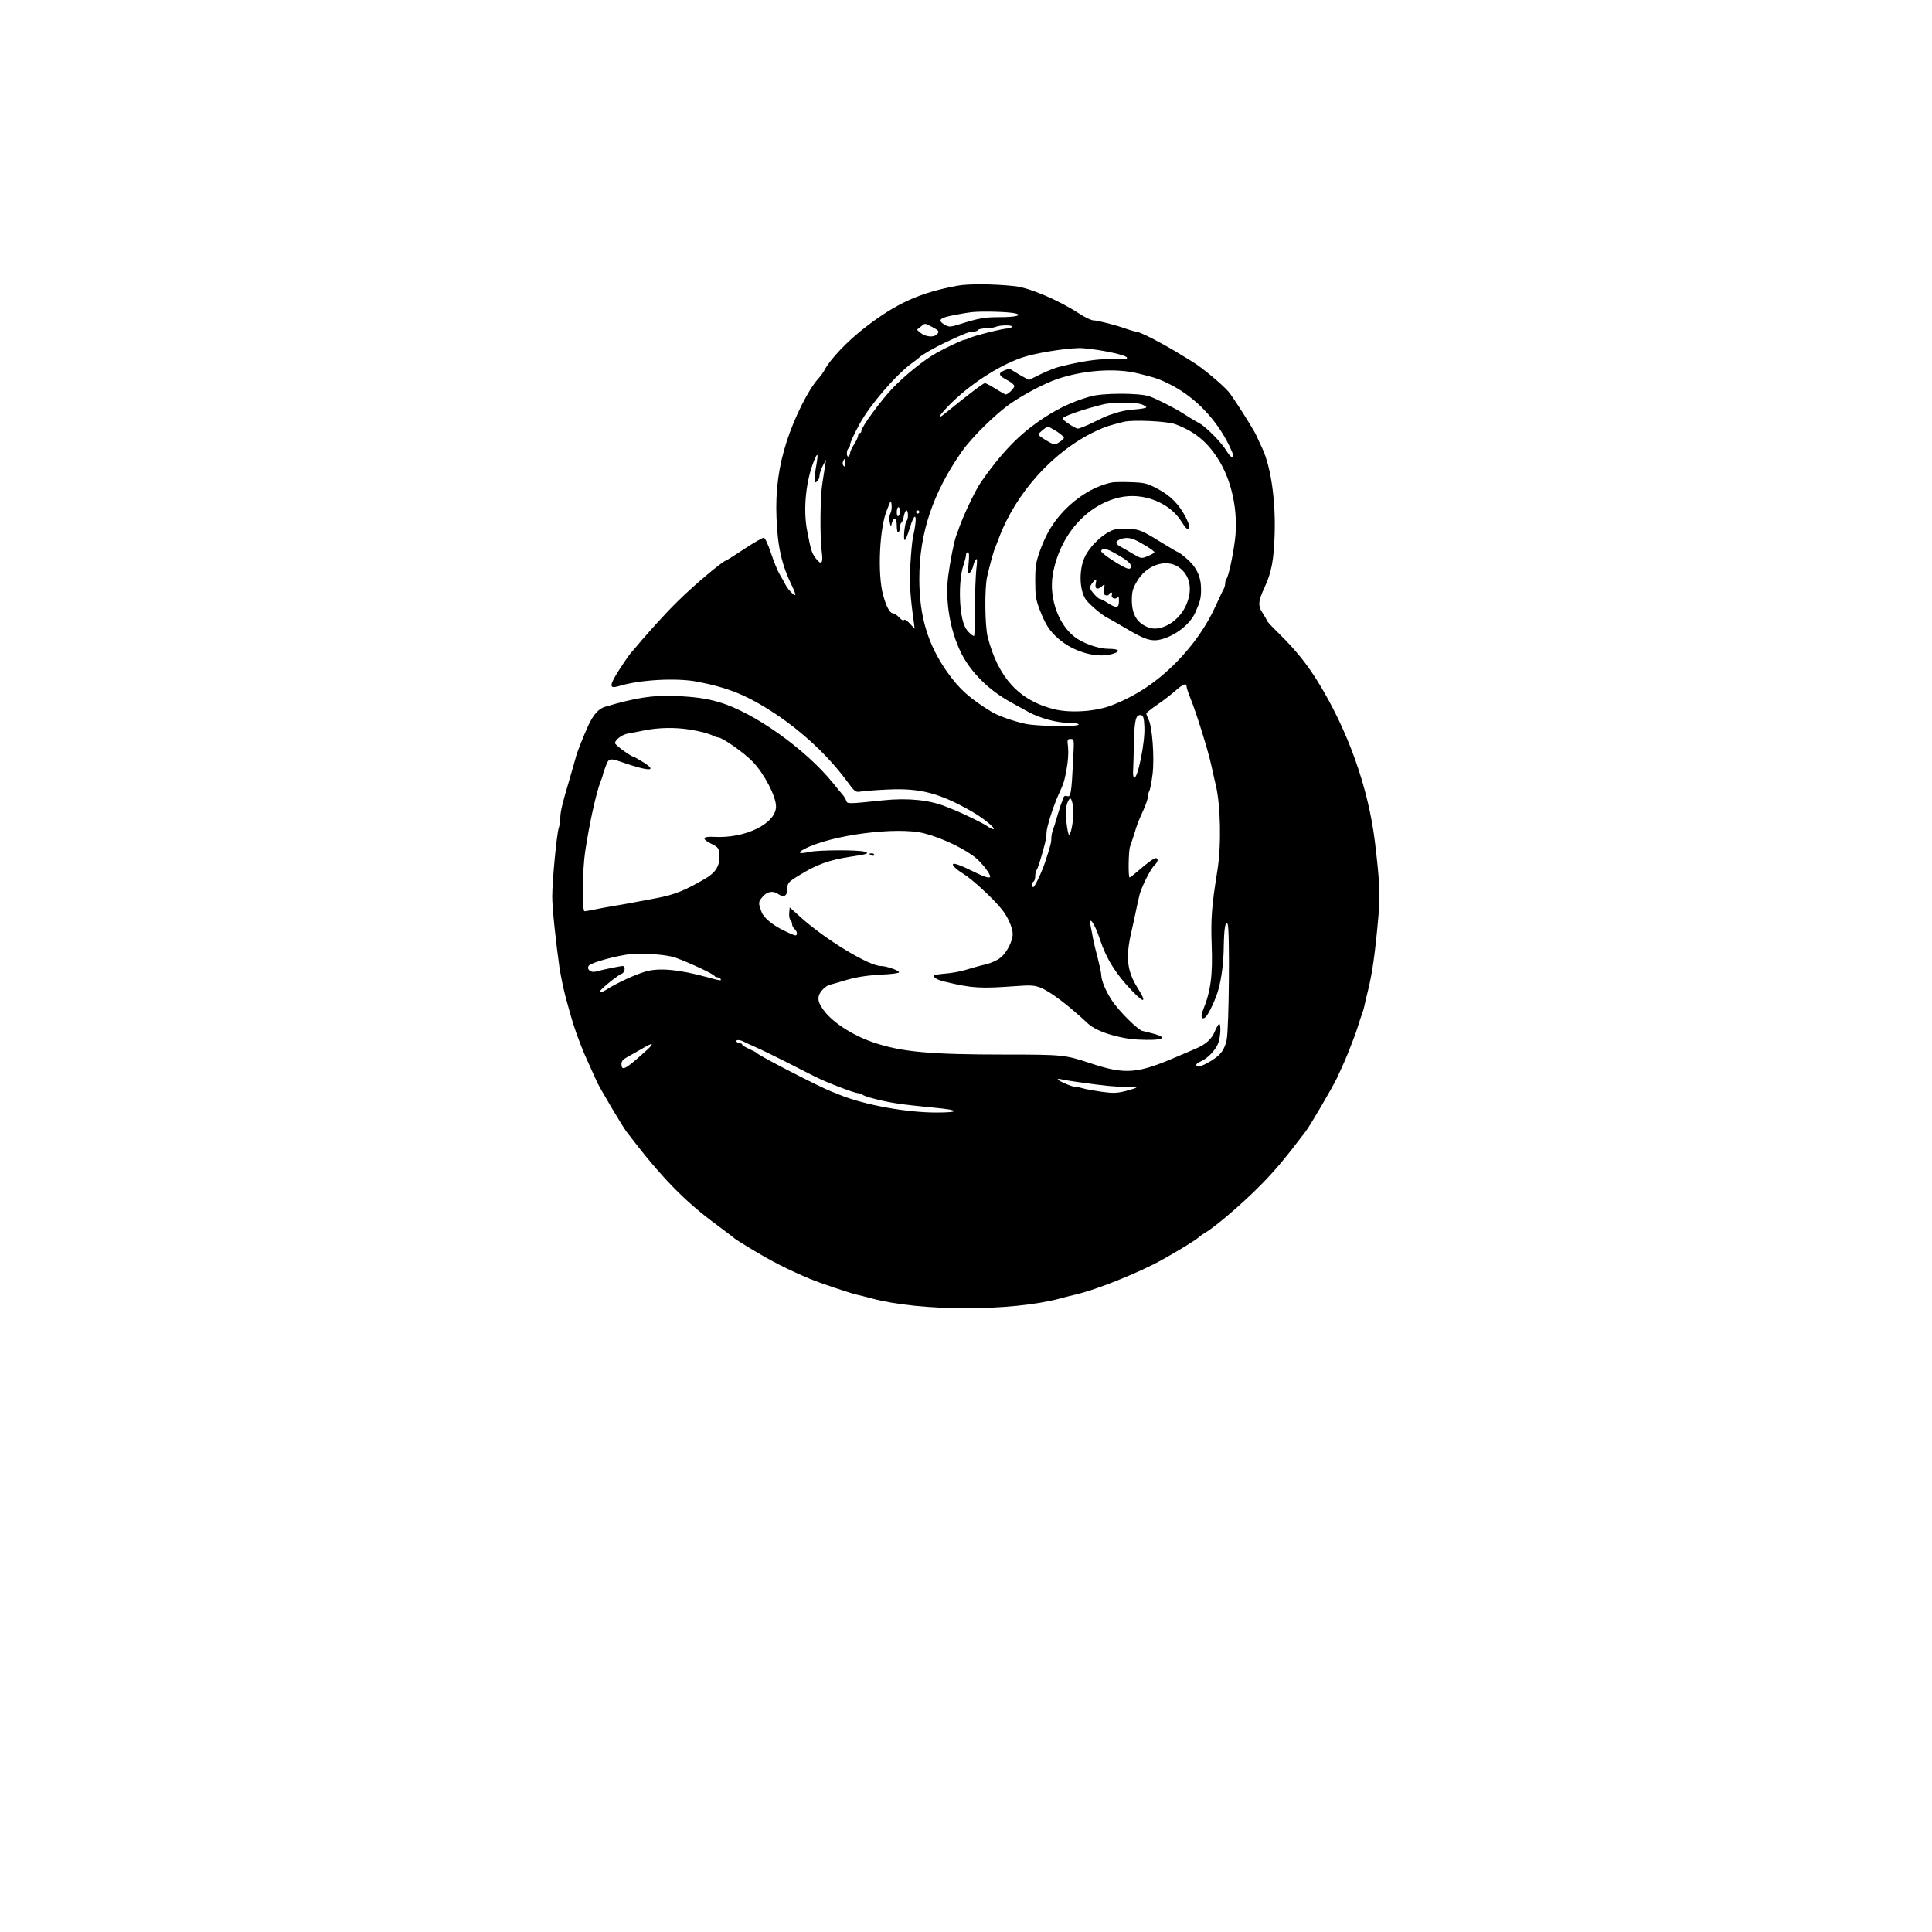
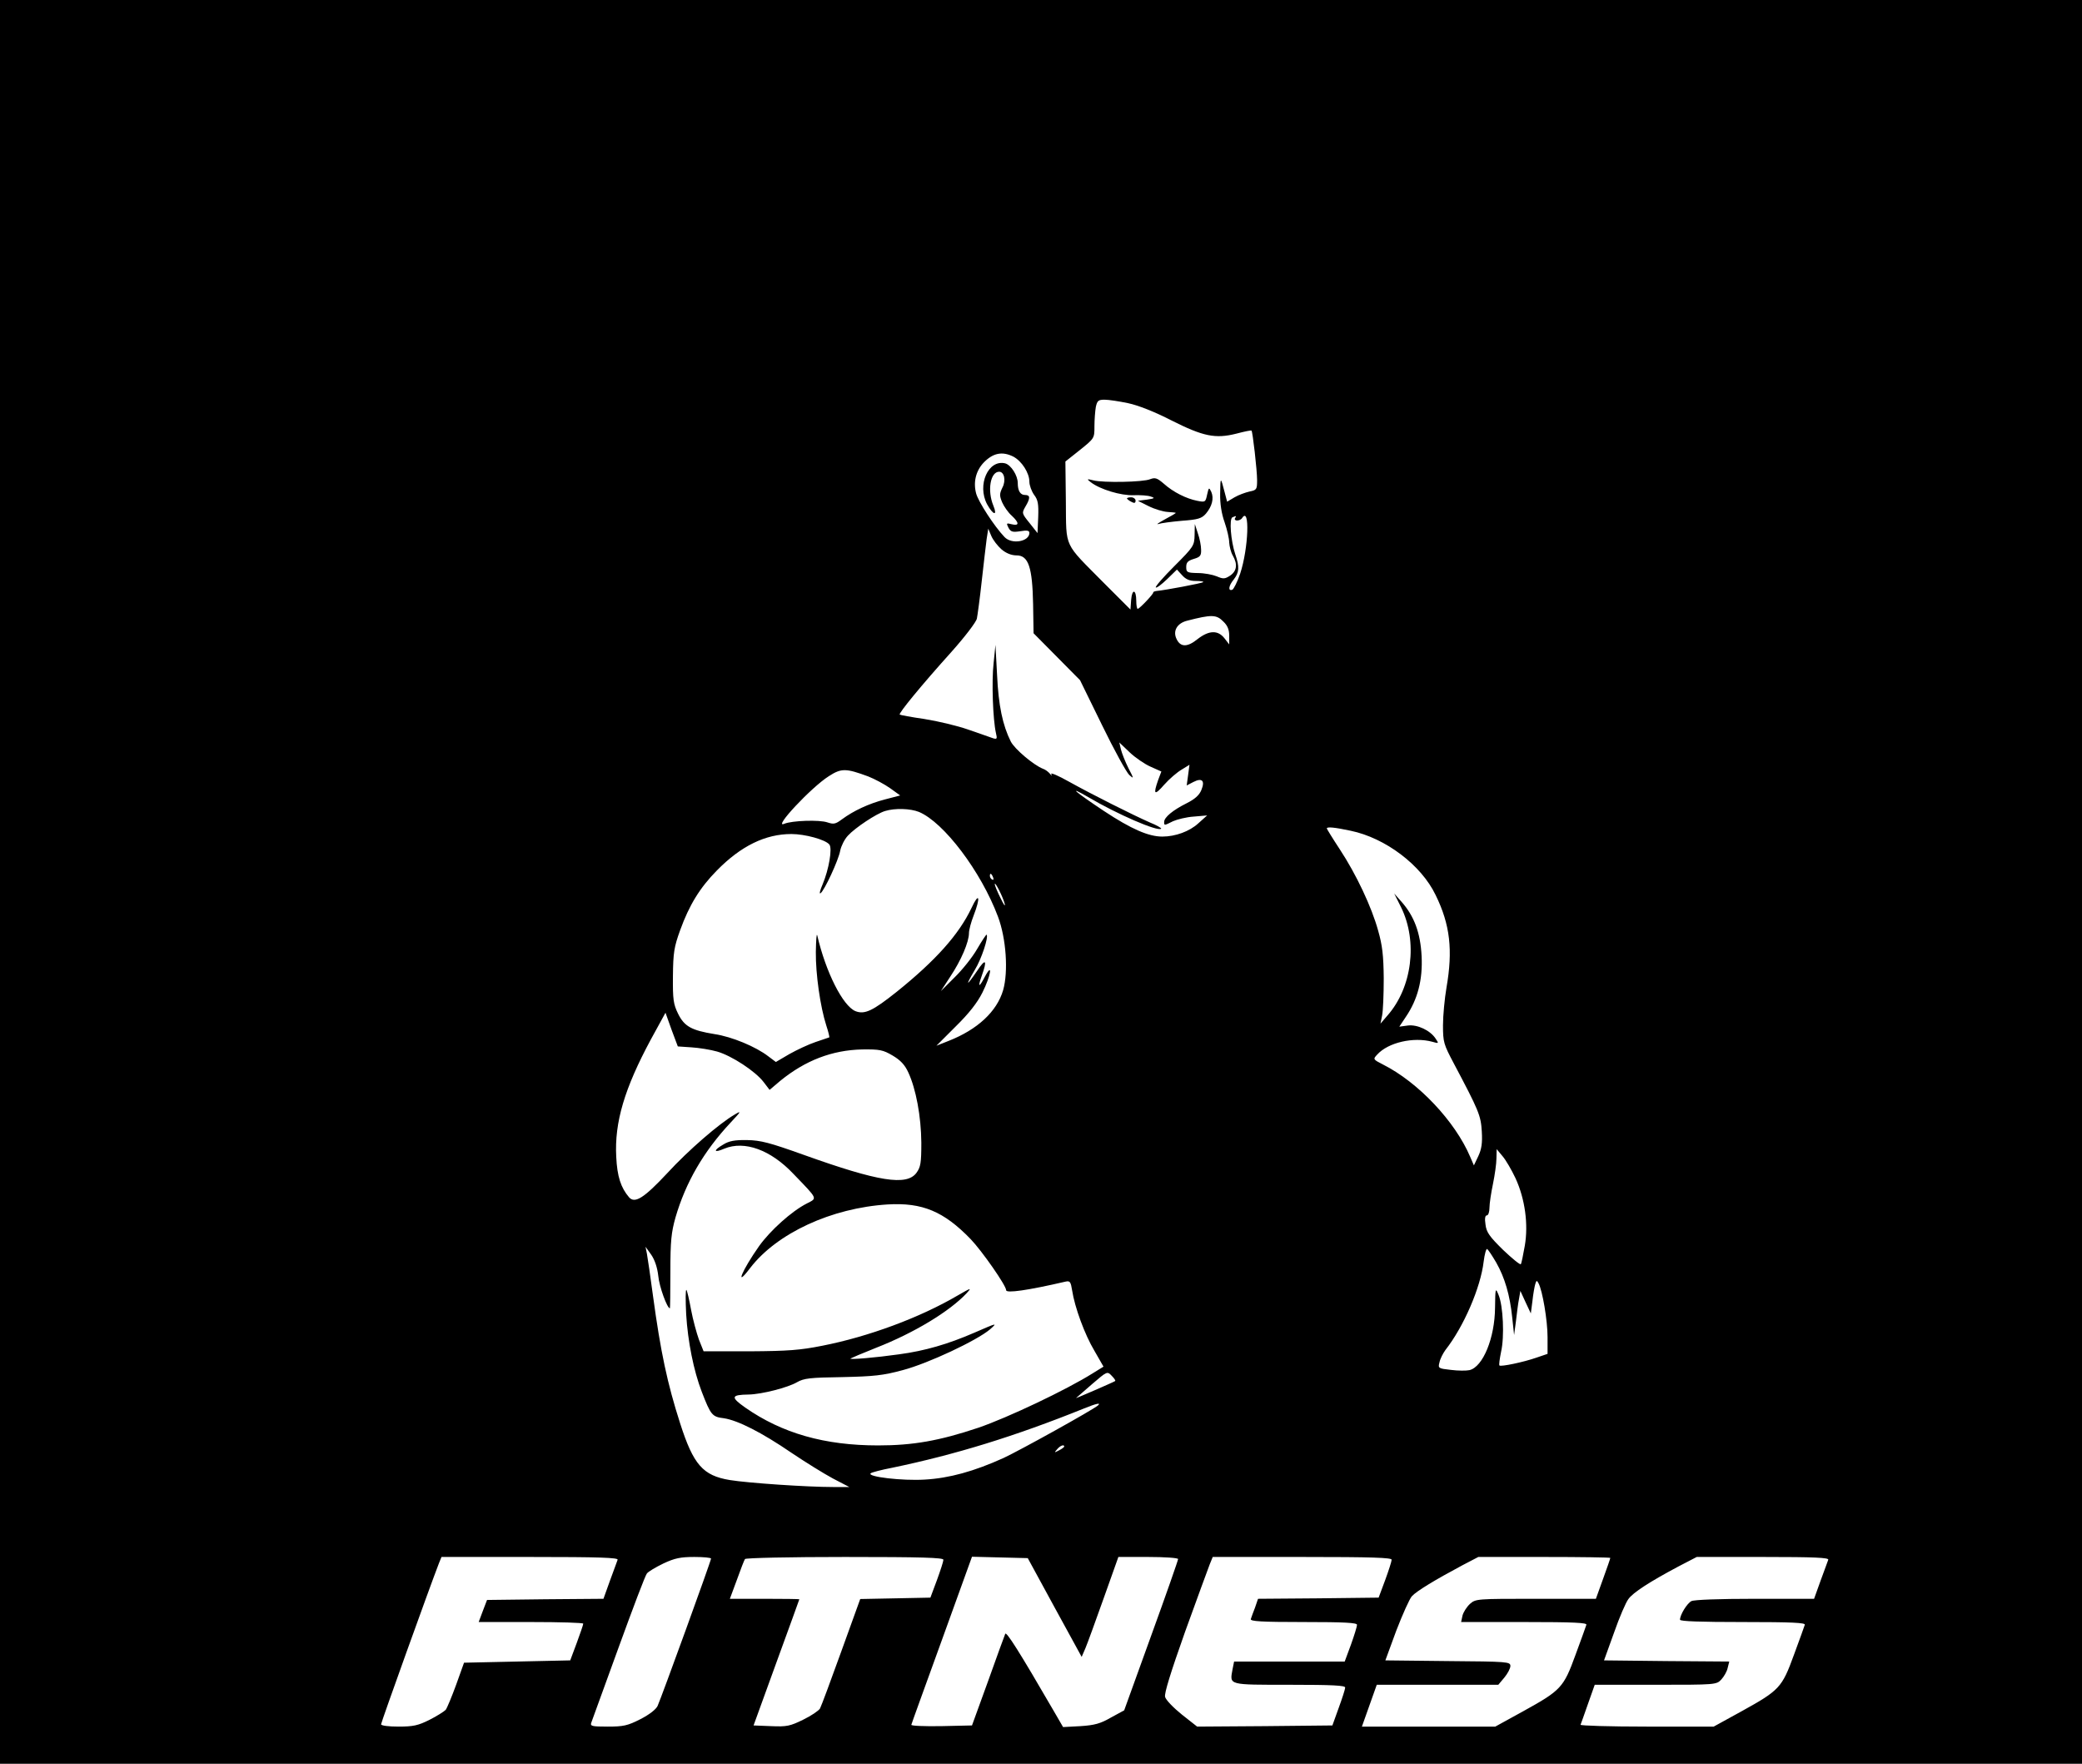
- <svg xmlns="http://www.w3.org/2000/svg" version="1.0" width="1200pt" height="1200pt" viewBox="0 0 1200 1200" preserveAspectRatio="xMidYMid meet">
-   <g transform="translate(0,1200) scale(0.1,-0.1)" fill="#000000" stroke="none">
-     <path d="M5945 10225 c-232 -43 -377 -109 -568 -256 -112 -86 -221 -200 -256 -268 -7 -14 -26 -39 -41 -56 -59 -65 -145 -237 -193 -385 -51 -157 -71 -307 -64 -476 7 -184 33 -294 98 -427 11 -22 19 -44 19 -50 0 -15 -45 29 -61 61 -7 15 -24 44 -36 64 -12 20 -37 80 -54 132 -20 59 -37 96 -46 96 -7 0 -60 -30 -116 -67 -56 -37 -109 -71 -118 -74 -33 -14 -197 -153 -298 -252 -86 -85 -184 -193 -302 -334 -10 -13 -42 -60 -70 -104 -55 -89 -55 -108 3 -91 129 40 358 53 488 28 198 -38 313 -86 485 -199 171 -114 329 -262 441 -413 55 -75 57 -76 93 -70 20 3 93 9 164 12 199 10 321 -21 521 -135 75 -43 158 -111 135 -111 -6 0 -23 9 -38 19 -25 18 -155 81 -206 101 -11 4 -33 13 -50 20 -100 41 -236 55 -390 39 -223 -23 -222 -23 -229 -2 -4 11 -14 28 -24 39 -9 10 -35 42 -57 69 -169 210 -494 442 -710 504 -77 23 -151 33 -268 38 -141 6 -247 -10 -439 -67 -40 -12 -72 -48 -103 -114 -34 -75 -72 -171 -79 -201 -4 -16 -22 -79 -40 -140 -43 -144 -56 -198 -56 -237 0 -17 -4 -45 -10 -62 -13 -45 -40 -327 -40 -426 0 -70 23 -287 45 -440 9 -58 27 -142 40 -190 7 -25 18 -65 25 -90 14 -51 38 -125 50 -155 4 -11 14 -36 21 -55 11 -31 41 -97 97 -220 20 -43 158 -276 184 -310 213 -280 359 -431 563 -580 55 -41 102 -77 105 -80 3 -4 50 -34 105 -67 129 -78 227 -128 370 -188 55 -23 242 -86 285 -96 19 -4 62 -15 95 -24 302 -81 868 -81 1170 0 33 9 76 20 95 24 113 26 329 110 485 188 82 41 264 150 283 170 8 7 23 18 35 25 51 27 220 170 328 278 98 97 163 174 297 350 30 39 164 269 194 330 40 85 67 147 84 193 9 23 20 51 24 62 5 11 16 45 26 75 9 30 20 64 25 75 4 11 10 31 13 45 3 14 12 54 21 90 28 111 46 235 66 462 13 136 8 227 -21 468 -41 337 -167 692 -354 995 -69 112 -139 198 -238 296 -43 42 -78 79 -78 83 0 3 -12 24 -26 46 -32 47 -30 76 12 165 42 92 56 167 61 325 7 212 -23 420 -77 536 -13 27 -28 60 -34 74 -16 38 -152 252 -178 280 -44 49 -164 148 -218 181 -31 19 -64 39 -75 46 -119 73 -255 143 -278 143 -7 0 -32 8 -57 16 -66 24 -182 54 -208 54 -13 0 -54 19 -90 43 -131 85 -311 161 -402 170 -134 14 -288 15 -355 2z m363 -172 c46 -11 -1 -23 -97 -23 -96 0 -125 -5 -245 -42 -62 -20 -71 -20 -95 -7 -48 27 -38 43 36 58 37 8 95 18 128 22 62 7 231 3 273 -8z m-518 -84 c43 -23 47 -28 28 -47 -19 -19 -70 -14 -98 9 l-25 21 24 19 c28 23 22 23 71 -2z m495 1 c-3 -5 -15 -10 -25 -10 -31 0 -213 -46 -242 -61 -10 -5 -22 -9 -27 -9 -11 0 -119 -51 -176 -83 -73 -41 -189 -134 -266 -213 -76 -79 -199 -246 -199 -271 0 -7 -4 -13 -10 -13 -5 0 -10 -7 -10 -15 0 -9 -11 -33 -25 -55 -14 -22 -25 -46 -25 -54 0 -8 -4 -18 -10 -21 -6 -3 -10 5 -10 19 0 14 5 28 10 31 6 3 10 13 10 22 0 13 22 61 61 133 65 118 224 302 324 375 22 16 42 31 45 35 13 14 92 60 160 92 119 56 149 68 175 68 13 0 27 5 30 10 3 6 25 10 48 11 23 0 51 4 62 9 29 12 108 12 100 0z m535 -144 c101 -16 180 -37 180 -48 0 -10 -5 -10 -110 -9 -76 2 -183 -15 -313 -48 -21 -5 -72 -25 -113 -45 l-73 -36 -33 18 c-18 9 -45 26 -61 36 -23 16 -31 17 -57 6 -44 -18 -39 -33 23 -65 20 -11 37 -26 37 -33 0 -14 -38 -51 -53 -52 -4 0 -33 16 -63 35 -30 19 -60 35 -67 35 -10 0 -101 -69 -245 -186 -57 -47 -44 -20 24 50 124 126 303 243 449 294 76 27 256 57 355 60 19 1 73 -5 120 -12z m247 -145 c114 -28 136 -36 203 -70 155 -79 286 -216 367 -383 13 -27 23 -52 23 -58 0 -21 -19 -8 -41 28 -30 51 -126 149 -169 173 -37 20 -59 34 -100 60 -47 31 -165 91 -210 107 -62 22 -293 22 -370 -1 -121 -35 -216 -82 -330 -162 -126 -90 -231 -202 -348 -371 -34 -50 -101 -190 -132 -274 -6 -19 -16 -44 -20 -55 -14 -36 -38 -158 -51 -256 -19 -152 12 -336 81 -475 60 -120 172 -231 307 -305 26 -15 75 -41 107 -59 73 -41 181 -70 258 -70 32 0 58 -4 58 -10 0 -15 -254 -12 -330 4 -71 15 -171 50 -210 74 -136 83 -201 141 -276 247 -121 171 -174 347 -174 580 0 284 85 536 266 793 64 90 212 235 304 298 83 57 209 123 285 149 163 56 363 70 502 36z m22 -192 c17 -6 31 -14 31 -19 0 -4 -32 -10 -70 -13 -63 -5 -93 -12 -165 -37 -11 -3 -56 -24 -99 -46 -44 -21 -86 -38 -94 -36 -21 5 -92 53 -92 62 0 14 135 60 255 89 56 13 196 13 234 0z m211 -124 c117 -43 196 -107 264 -213 87 -135 128 -327 107 -503 -13 -102 -40 -228 -53 -244 -4 -5 -8 -17 -8 -27 0 -10 -4 -26 -9 -36 -6 -9 -28 -57 -51 -107 -58 -127 -141 -244 -245 -350 -122 -123 -247 -206 -400 -266 -101 -39 -256 -49 -359 -24 -217 55 -346 196 -411 448 -18 69 -20 303 -4 374 17 74 39 156 49 178 4 11 15 39 24 62 105 282 341 543 602 665 60 28 82 35 174 58 57 14 269 4 320 -15z m-736 -45 c26 -17 46 -35 44 -41 -2 -6 -16 -18 -31 -27 -25 -16 -29 -15 -59 1 -18 10 -42 25 -53 33 -20 15 -20 16 8 40 15 13 31 24 36 24 4 0 29 -14 55 -30z m-1493 -206 c-6 -32 -11 -71 -11 -87 0 -25 2 -28 15 -17 8 7 15 22 15 34 0 13 9 40 20 62 l21 39 -6 -35 c-3 -19 -10 -69 -17 -110 -14 -85 -16 -334 -4 -426 10 -74 -2 -88 -37 -42 -25 34 -29 44 -53 168 -27 134 -9 315 44 443 21 51 25 40 13 -29z m179 9 c0 -19 -3 -24 -10 -17 -6 6 -8 18 -4 27 9 24 14 21 14 -10z m280 -313 c-7 -13 -8 -34 -4 -53 7 -31 8 -31 13 -8 12 45 31 36 31 -14 0 -28 4 -44 10 -40 6 3 10 17 10 30 0 13 4 26 9 29 5 3 12 22 15 41 4 19 11 35 16 35 12 0 13 -53 1 -65 -11 -13 -22 -113 -12 -119 4 -3 18 29 30 69 38 126 53 86 21 -55 -5 -25 -12 -103 -16 -175 -5 -116 -1 -184 22 -350 l5 -40 -30 32 c-17 19 -33 28 -36 22 -4 -6 -17 1 -30 16 -13 14 -30 25 -37 25 -21 1 -43 41 -63 115 -36 131 -22 422 25 530 4 11 12 29 16 40 7 17 9 15 12 -12 2 -18 -2 -42 -8 -53z m60 16 c0 -14 -4 -28 -10 -31 -6 -4 -10 7 -10 24 0 17 5 31 10 31 6 0 10 -11 10 -24z m120 -6 c0 -5 -4 -10 -10 -10 -5 0 -10 5 -10 10 0 6 5 10 10 10 6 0 10 -4 10 -10z m306 -321 c-6 -63 -5 -69 9 -55 8 8 18 29 21 46 4 17 11 33 17 37 7 4 7 -17 1 -63 -4 -38 -8 -147 -9 -242 0 -94 -2 -172 -5 -172 -13 1 -44 31 -55 54 -39 74 -44 290 -10 388 8 24 15 51 15 61 0 9 5 17 11 17 9 0 10 -21 5 -71z m1354 -763 c0 -8 11 -41 24 -73 36 -88 111 -328 130 -418 10 -44 21 -96 26 -115 32 -128 37 -382 11 -540 -35 -216 -41 -299 -35 -460 7 -187 -6 -286 -53 -402 -18 -42 -10 -66 14 -46 19 15 66 116 81 173 20 72 32 170 33 266 2 113 10 161 24 139 14 -22 9 -648 -6 -718 -8 -39 -22 -68 -43 -90 -31 -34 -124 -84 -138 -76 -15 9 -8 19 23 33 40 18 87 66 105 110 15 35 19 121 7 121 -5 0 -16 -20 -27 -45 -19 -48 -57 -82 -116 -107 -19 -8 -69 -30 -110 -47 -257 -112 -330 -117 -550 -44 -155 51 -166 53 -530 53 -459 0 -635 16 -805 72 -126 41 -245 115 -307 188 -51 62 -57 97 -24 137 14 17 36 33 48 36 13 3 48 13 78 22 83 26 145 36 250 42 52 2 99 8 103 13 10 9 -76 40 -112 40 -75 1 -342 163 -496 301 l-70 63 -3 -33 c-2 -19 1 -38 7 -44 6 -6 11 -19 11 -28 0 -9 7 -22 15 -29 17 -14 20 -40 5 -40 -6 0 -39 14 -73 31 -68 33 -124 79 -136 113 -22 57 -22 64 5 95 29 35 66 41 101 16 30 -21 53 -9 53 29 0 41 5 47 70 87 112 70 194 99 330 119 97 14 113 20 80 30 -39 12 -283 11 -340 -1 -68 -15 -82 -7 -33 18 166 87 575 140 743 97 114 -29 260 -100 326 -157 38 -34 84 -94 84 -111 0 -13 -30 -5 -82 20 -61 30 -82 40 -120 54 -52 18 -31 -16 32 -55 58 -35 189 -156 244 -225 36 -45 66 -114 66 -150 0 -45 -35 -114 -74 -147 -22 -18 -60 -35 -94 -43 -31 -7 -84 -22 -117 -32 -33 -11 -93 -22 -132 -25 -40 -3 -73 -9 -73 -13 0 -14 25 -28 75 -39 164 -39 215 -42 432 -26 95 7 117 5 155 -9 62 -25 172 -108 296 -224 53 -49 188 -92 309 -99 150 -8 198 10 96 37 -27 7 -57 15 -68 17 -29 8 -142 120 -186 185 -39 58 -69 127 -69 164 0 11 -10 56 -21 100 -12 43 -25 99 -30 124 -4 25 -11 60 -15 78 -14 73 26 15 58 -83 39 -119 100 -217 202 -322 75 -78 89 -70 33 19 -68 108 -77 193 -38 358 6 25 17 77 25 115 8 39 19 87 24 108 14 52 69 161 93 183 21 19 26 44 8 44 -12 0 -51 -28 -113 -82 -24 -21 -46 -38 -50 -38 -9 0 -7 166 3 192 5 13 16 48 26 78 19 63 23 74 59 153 14 32 26 67 26 78 0 11 4 28 9 37 5 9 14 57 20 105 12 102 -2 294 -25 338 -8 16 -14 32 -14 37 0 5 30 29 68 55 37 25 87 64 112 86 47 42 70 51 70 27z m-262 -251 c5 -98 -43 -328 -64 -315 -5 3 -8 23 -6 45 1 22 4 102 5 177 4 141 12 172 46 166 12 -3 17 -19 19 -73z m-2828 -16 c67 -10 122 -25 152 -40 10 -5 22 -9 28 -9 26 0 163 -96 216 -152 71 -74 144 -214 144 -277 0 -106 -190 -200 -385 -189 -74 4 -79 -12 -15 -44 43 -22 45 -25 48 -71 4 -62 -22 -106 -85 -143 -130 -76 -193 -101 -303 -122 -109 -21 -216 -41 -285 -52 -38 -7 -89 -16 -112 -21 -23 -5 -47 -9 -52 -9 -17 0 -14 256 4 374 26 172 68 362 95 431 5 11 11 29 14 40 2 11 11 38 20 60 16 45 25 47 96 22 175 -61 231 -60 130 2 -28 17 -52 31 -55 31 -15 0 -115 73 -115 84 0 21 43 53 80 60 19 3 67 12 105 20 85 17 188 19 275 5z m2386 -181 c-11 -217 -15 -240 -37 -233 -13 4 -21 1 -25 -12 -3 -10 -9 -27 -14 -38 -4 -11 -15 -47 -25 -80 -9 -33 -21 -70 -26 -83 -5 -13 -9 -35 -9 -49 0 -25 -4 -42 -37 -143 -20 -62 -66 -160 -75 -160 -12 0 -10 28 2 35 6 3 10 19 10 34 0 15 4 31 8 36 8 10 29 77 51 161 6 23 11 54 11 70 0 34 40 161 74 237 34 74 37 83 52 167 8 43 11 97 8 128 -6 49 -5 52 16 52 22 0 22 0 16 -122z m-1 -302 c7 -53 -9 -161 -24 -171 -8 -4 -21 88 -21 146 0 34 16 79 29 79 5 0 13 -24 16 -54z m-2470 -934 c93 -34 238 -102 243 -114 2 -4 10 -8 17 -8 8 0 17 -5 21 -11 7 -12 -3 -11 -81 11 -178 49 -307 61 -391 34 -65 -20 -173 -70 -233 -108 -42 -27 -60 -25 -32 2 32 32 106 89 124 95 19 7 24 47 4 47 -12 0 -122 -22 -168 -35 -31 -8 -58 17 -41 38 16 19 181 64 262 71 86 7 225 -4 275 -22z m423 -521 c9 -5 44 -21 77 -36 33 -14 114 -54 180 -87 66 -34 149 -76 185 -94 75 -38 248 -104 271 -104 8 0 19 -4 25 -9 5 -4 29 -14 54 -20 110 -30 175 -40 403 -62 149 -14 150 -29 3 -29 -187 0 -446 47 -601 110 -16 7 -39 16 -50 20 -75 29 -452 223 -465 240 -3 4 -24 15 -47 25 -24 11 -43 22 -43 27 0 4 -6 8 -14 8 -8 0 -18 5 -21 10 -8 13 19 13 43 1z m-599 -52 c-136 -123 -159 -136 -159 -86 0 16 11 28 37 42 21 11 62 35 92 52 30 18 57 31 59 28 3 -3 -10 -19 -29 -36z m2671 -199 c186 -26 221 -29 294 -30 44 0 77 -2 74 -5 -3 -3 -34 -13 -68 -22 -54 -13 -76 -14 -149 -4 -47 7 -100 16 -117 22 -17 5 -38 9 -48 9 -20 0 -106 38 -106 46 0 4 12 3 28 -1 15 -3 56 -10 92 -15z" />
-     <path d="M6910 9004 c-107 -21 -214 -85 -305 -180 -65 -69 -107 -139 -145 -243 -26 -74 -30 -97 -30 -190 0 -90 4 -116 27 -176 35 -92 61 -133 117 -182 97 -85 248 -126 344 -92 45 15 30 29 -31 29 -56 0 -135 25 -192 60 -114 70 -182 248 -156 402 42 240 206 430 413 478 147 34 314 -31 388 -152 23 -37 34 -48 42 -40 9 9 4 26 -16 67 -42 82 -96 137 -176 179 -64 34 -80 38 -163 41 -51 2 -103 1 -117 -1z" />
-     <path d="M6931 8713 c-62 -13 -149 -89 -189 -164 -41 -77 -40 -209 1 -271 21 -31 104 -101 137 -116 8 -4 58 -32 110 -63 124 -74 164 -86 227 -69 88 25 174 93 207 165 31 70 36 89 36 146 0 77 -28 137 -89 189 -25 22 -49 40 -53 40 -3 0 -43 23 -88 51 -136 84 -149 90 -214 94 -33 2 -72 1 -85 -2z m116 -65 c45 -20 123 -69 123 -78 0 -4 -18 -15 -41 -24 -39 -16 -41 -16 -87 11 -26 16 -60 35 -76 44 -38 20 -42 33 -14 47 31 14 61 14 95 0z m-141 -74 c83 -44 119 -72 119 -90 0 -13 -6 -18 -18 -16 -30 5 -167 94 -167 108 0 19 30 18 66 -2z m414 -96 c74 -50 91 -145 44 -243 -44 -95 -151 -158 -225 -134 -74 25 -109 80 -109 171 0 51 6 73 30 114 59 104 180 146 260 92z m-514 -102 c-8 -33 10 -42 36 -19 21 18 21 18 15 -15 -5 -25 -3 -34 10 -39 9 -4 19 -1 21 5 2 7 8 12 14 12 6 0 7 -7 4 -15 -7 -20 23 -32 35 -14 6 10 9 2 9 -23 0 -46 -14 -48 -70 -13 -22 14 -43 25 -48 25 -13 0 -62 55 -62 70 0 13 28 50 38 50 2 0 1 -11 -2 -24z" />
-     <path d="M5400 6696 c0 -2 7 -6 15 -10 8 -3 15 -1 15 4 0 6 -7 10 -15 10 -8 0 -15 -2 -15 -4z" />
+ <svg xmlns="http://www.w3.org/2000/svg" version="1.0" width="896pt" height="759pt" viewBox="0 0 896 759" preserveAspectRatio="xMidYMid meet">
+   <g transform="translate(0,759) scale(0.1,-0.1)" fill="#000000" stroke="none">
+     <path d="M0 3795 l0 -3795 4480 0 4480 0 0 3795 0 3795 -4480 0 -4480 0 0 -3795z m4855 2060 c43 -9 114 -37 186 -74 137 -69 189 -80 280 -57 34 9 63 15 65 13 5 -5 24 -171 24 -213 0 -40 -2 -43 -32 -49 -18 -4 -48 -15 -65 -25 l-32 -19 -11 42 c-17 66 -18 66 -19 -6 -1 -44 6 -88 19 -124 11 -32 20 -71 20 -88 1 -16 7 -41 15 -55 22 -38 18 -67 -11 -87 -23 -15 -30 -15 -58 -3 -17 7 -53 14 -81 14 -46 1 -50 3 -50 26 0 20 7 27 33 35 27 8 32 14 31 40 0 16 -6 48 -14 70 l-13 40 -1 -47 c-1 -46 -4 -51 -87 -134 -47 -47 -83 -88 -80 -92 4 -3 25 13 49 36 l42 41 22 -24 c16 -18 32 -25 59 -25 20 0 35 -2 32 -5 -5 -5 -165 -35 -200 -38 -9 -1 -16 -4 -15 -7 1 -6 -59 -70 -67 -70 -3 0 -6 15 -6 34 0 50 -18 54 -22 5 l-3 -42 -114 114 c-175 177 -162 147 -164 350 l-2 173 63 50 c62 50 62 50 62 102 0 28 3 66 6 83 6 27 11 31 38 31 17 0 63 -7 101 -15z m-494 -230 c36 -19 69 -70 69 -108 0 -15 9 -40 20 -56 17 -22 20 -39 18 -96 l-3 -69 -34 43 c-34 42 -34 43 -18 71 22 37 21 50 -2 50 -20 0 -31 18 -31 51 0 33 -29 78 -54 85 -73 18 -122 -93 -78 -176 26 -47 46 -52 27 -6 -27 65 -13 146 25 146 22 0 30 -38 14 -68 -13 -27 -13 -35 -1 -64 8 -18 26 -44 41 -57 33 -31 33 -45 0 -37 -23 6 -24 5 -14 -15 10 -18 18 -20 51 -15 29 5 39 3 39 -7 0 -38 -76 -51 -107 -18 -44 46 -112 151 -122 187 -13 48 -2 96 31 132 41 43 81 51 129 27z m954 -265 c-3 -5 1 -10 9 -10 8 0 18 5 21 10 35 56 28 -131 -8 -239 -12 -35 -28 -67 -34 -69 -19 -6 -16 17 7 45 23 30 25 53 6 108 -19 57 -27 153 -12 159 17 7 18 7 11 -4z m-1005 -134 c20 -17 43 -26 65 -26 51 0 68 -51 71 -210 l2 -125 100 -101 100 -101 95 -194 c52 -107 105 -203 117 -214 20 -18 20 -16 -4 30 -14 28 -28 64 -32 80 l-7 30 44 -42 c24 -23 65 -51 90 -62 l47 -21 -14 -37 c-22 -63 -16 -68 26 -20 22 25 56 54 75 65 l34 21 -6 -45 -6 -44 29 15 c37 19 51 6 34 -35 -9 -22 -28 -39 -64 -57 -58 -29 -96 -60 -96 -80 0 -16 0 -16 38 3 18 8 58 18 89 20 l58 5 -38 -34 c-38 -35 -99 -57 -155 -57 -59 0 -133 32 -251 110 -126 84 -160 113 -68 60 125 -74 301 -150 314 -136 3 2 -19 15 -49 27 -75 33 -248 120 -347 175 -46 26 -81 41 -77 33 5 -9 2 -8 -6 2 -7 8 -20 18 -30 21 -40 16 -121 84 -138 117 -35 70 -53 155 -59 286 l-7 130 -8 -79 c-9 -78 -3 -242 10 -300 6 -25 5 -28 -12 -23 -10 4 -58 20 -106 37 -48 17 -133 37 -190 46 -56 8 -104 17 -106 19 -6 5 94 127 221 268 59 66 108 130 111 145 3 15 13 88 21 162 8 74 18 155 21 180 l7 45 13 -31 c7 -17 27 -43 44 -58z m955 -311 c18 -17 25 -35 25 -61 l0 -37 -21 27 c-28 35 -66 34 -115 -4 -43 -35 -73 -36 -90 -1 -18 35 1 69 45 80 105 27 126 27 156 -4z m-1529 -666 c28 -11 71 -34 95 -51 l43 -31 -65 -17 c-70 -18 -136 -49 -186 -86 -27 -20 -35 -22 -62 -13 -34 12 -153 8 -186 -6 -51 -22 116 157 192 205 54 35 74 34 169 -1z m219 -153 c107 -45 267 -256 340 -451 35 -93 45 -236 22 -316 -27 -92 -110 -169 -234 -218 l-53 -21 83 83 c57 56 93 102 115 146 36 72 46 134 11 69 -26 -50 -32 -48 -14 3 25 69 17 77 -20 21 -47 -69 -52 -67 -10 4 29 47 60 142 51 152 -2 1 -20 -26 -41 -62 -20 -35 -64 -90 -97 -122 l-59 -59 41 63 c46 69 80 148 80 187 0 13 9 47 20 75 31 80 24 104 -9 33 -54 -114 -154 -226 -322 -361 -103 -82 -138 -99 -178 -83 -54 23 -127 167 -164 326 -3 11 -5 -21 -6 -71 -1 -96 19 -236 45 -317 9 -27 14 -49 13 -51 -2 -1 -29 -10 -59 -20 -30 -10 -81 -34 -113 -52 l-58 -34 -32 24 c-54 42 -158 85 -232 96 -99 16 -130 33 -157 88 -20 41 -23 61 -22 162 1 101 5 125 31 197 39 108 85 183 158 257 104 106 209 157 321 157 58 0 146 -24 163 -45 14 -16 -2 -108 -29 -172 -11 -25 -15 -42 -9 -38 16 10 78 143 85 184 4 19 18 48 33 64 31 34 123 95 160 106 42 13 109 11 146 -4z m1858 -81 c149 -31 303 -147 365 -276 63 -128 75 -238 47 -399 -8 -47 -15 -120 -15 -162 0 -73 3 -82 47 -165 107 -202 116 -223 120 -292 3 -50 -1 -76 -15 -106 l-19 -40 -16 37 c-65 153 -224 321 -375 397 -43 22 -44 23 -25 43 47 52 156 77 237 55 28 -8 29 -8 14 14 -23 35 -78 61 -119 56 l-37 -5 28 42 c51 75 73 159 68 261 -5 101 -32 173 -87 235 l-31 35 30 -60 c72 -147 47 -345 -59 -465 l-30 -35 7 35 c4 19 7 91 7 160 -1 99 -6 142 -24 205 -28 102 -94 242 -165 350 -31 47 -56 88 -56 90 0 8 33 5 103 -10z m-1539 -201 c3 -8 2 -12 -4 -9 -6 3 -10 10 -10 16 0 14 7 11 14 -7z m50 -114 c3 -14 -5 -2 -18 25 -14 28 -25 55 -25 60 0 15 36 -56 43 -85z m-1348 -617 c32 -2 82 -10 110 -18 63 -18 165 -85 200 -131 l26 -34 46 39 c108 88 223 132 352 135 76 1 90 -2 131 -26 34 -20 53 -40 68 -73 33 -71 55 -189 56 -302 0 -88 -3 -105 -21 -130 -42 -57 -163 -38 -484 77 -148 53 -186 63 -245 64 -53 1 -78 -4 -102 -19 -45 -26 -42 -38 4 -18 87 36 200 -5 298 -109 107 -111 103 -103 57 -127 -65 -33 -157 -116 -205 -183 -74 -105 -107 -185 -39 -95 115 150 350 259 592 274 149 9 242 -30 357 -149 49 -51 153 -200 153 -220 0 -14 92 -1 256 37 19 4 22 -1 28 -38 11 -72 54 -190 96 -260 l39 -68 -47 -29 c-113 -71 -366 -191 -492 -234 -167 -56 -281 -76 -431 -76 -230 0 -413 52 -572 163 -64 45 -61 55 15 56 56 1 169 30 208 53 30 17 55 20 195 22 136 3 175 7 260 30 110 29 318 127 375 175 34 30 32 29 -67 -14 -113 -49 -212 -78 -324 -93 -99 -14 -214 -24 -209 -18 3 2 52 23 110 46 164 64 317 157 390 235 23 25 20 24 -39 -10 -162 -95 -383 -177 -582 -216 -95 -19 -148 -23 -312 -24 l-199 0 -20 50 c-10 28 -26 86 -34 129 -8 44 -17 82 -20 85 -4 3 -4 -44 -1 -105 7 -116 32 -242 67 -333 39 -101 45 -108 95 -114 60 -9 163 -61 293 -150 58 -39 137 -88 176 -109 l71 -37 -70 0 c-112 0 -364 17 -444 30 -116 19 -157 66 -214 244 -55 171 -84 307 -117 550 -11 83 -23 164 -26 180 l-6 30 25 -35 c15 -22 26 -55 30 -91 4 -45 38 -139 50 -139 1 0 2 71 2 158 0 132 4 169 22 233 44 151 121 284 237 408 46 49 48 53 18 35 -67 -39 -200 -154 -290 -252 -100 -107 -140 -133 -165 -104 -35 41 -51 89 -55 174 -8 149 36 295 149 505 l63 115 26 -73 27 -72 59 -4z m3546 -563 c41 -89 56 -199 40 -291 -7 -39 -14 -75 -17 -79 -3 -4 -37 24 -76 61 -59 58 -72 76 -76 109 -4 26 -2 40 6 40 6 0 11 15 11 33 0 17 7 64 15 102 8 39 15 88 15 110 l1 40 25 -30 c14 -16 39 -59 56 -95z m-83 -363 c37 -65 59 -140 69 -237 l8 -75 8 60 c4 33 9 76 13 95 l6 35 22 -48 23 -49 7 54 c3 29 9 62 12 72 5 17 7 17 14 4 17 -31 39 -160 39 -232 l0 -72 -47 -16 c-57 -20 -154 -40 -160 -34 -3 2 1 29 7 59 15 65 9 198 -11 245 -13 32 -14 30 -15 -55 -1 -131 -52 -255 -110 -269 -13 -3 -49 -3 -80 1 -54 6 -56 7 -49 33 3 15 15 38 25 52 80 102 152 270 165 381 4 32 11 57 15 54 5 -3 22 -29 39 -58z m-1640 -510 c-7 -5 -173 -77 -168 -73 2 2 33 29 69 60 64 55 65 56 84 36 11 -11 18 -21 15 -23z m-74 -105 c-23 -20 -337 -194 -406 -226 -128 -58 -234 -87 -339 -93 -96 -6 -250 12 -233 27 4 4 46 15 93 24 269 56 525 134 825 255 54 22 75 26 60 13z m-145 -177 c0 -2 -10 -10 -22 -16 -21 -11 -22 -11 -9 4 13 16 31 23 31 12z m-1922 -487 c-3 -7 -17 -48 -33 -90 l-28 -78 -250 -2 -251 -3 -18 -47 -18 -48 225 0 c124 0 225 -3 225 -7 0 -5 -13 -42 -28 -83 l-28 -75 -228 -5 -229 -5 -34 -95 c-19 -52 -39 -100 -45 -108 -7 -7 -38 -27 -70 -43 -48 -24 -69 -29 -133 -29 -42 0 -75 4 -75 10 0 8 208 587 249 693 l11 27 381 0 c301 0 380 -3 377 -12z m402 5 c0 -10 -214 -599 -230 -634 -7 -15 -35 -37 -74 -57 -55 -28 -73 -32 -141 -32 -69 0 -76 2 -70 18 3 9 56 154 117 322 61 168 115 311 122 319 6 8 38 27 71 43 49 23 74 28 133 28 39 0 72 -3 72 -7z m1000 -5 c0 -7 -13 -47 -28 -88 l-28 -75 -151 -3 -151 -3 -82 -227 c-45 -125 -86 -235 -91 -244 -5 -9 -37 -31 -72 -48 -57 -28 -71 -31 -139 -28 l-75 3 98 270 c54 149 99 271 99 273 0 1 -67 2 -150 2 l-149 0 30 81 c16 45 32 86 35 90 3 5 196 9 430 9 332 0 424 -3 424 -12z m479 -206 l116 -212 16 37 c9 21 44 118 79 216 l63 177 128 0 c71 0 129 -4 129 -9 0 -5 -52 -154 -116 -330 l-116 -321 -57 -31 c-45 -26 -70 -33 -131 -37 l-75 -4 -40 69 c-149 257 -205 345 -209 332 -3 -8 -37 -99 -74 -204 l-69 -190 -133 -3 c-73 -1 -130 1 -128 6 1 5 61 170 132 366 l129 357 120 -3 120 -3 116 -213z m1450 206 c0 -7 -13 -47 -28 -88 l-28 -75 -260 -3 -259 -2 -13 -38 c-8 -20 -16 -43 -18 -49 -4 -10 45 -13 226 -13 178 0 231 -3 231 -12 0 -7 -12 -46 -26 -85 l-27 -73 -238 0 -238 0 -7 -35 c-12 -67 -20 -65 246 -65 186 0 240 -3 239 -12 0 -7 -13 -47 -28 -88 l-27 -75 -291 -3 -291 -2 -66 52 c-36 29 -69 63 -72 76 -4 15 24 105 86 280 51 141 99 272 106 290 l13 32 385 0 c303 0 386 -3 385 -12z m941 8 c0 -3 -14 -43 -31 -90 l-31 -86 -258 0 c-254 0 -259 0 -284 -22 -14 -13 -28 -35 -32 -50 l-6 -28 272 0 c214 0 271 -3 267 -12 -2 -7 -23 -65 -47 -130 -51 -140 -62 -152 -225 -242 l-120 -66 -287 0 -287 0 32 90 32 90 261 0 262 0 26 31 c14 17 26 39 26 50 0 18 -12 19 -269 21 l-269 3 47 128 c27 70 57 137 67 148 20 22 99 70 217 133 l69 36 284 0 c156 0 284 -2 284 -4z m938 -8 c-3 -7 -17 -48 -33 -90 l-28 -78 -254 0 c-155 0 -262 -4 -274 -10 -19 -10 -49 -59 -49 -80 0 -7 88 -10 271 -10 213 0 270 -3 266 -12 -2 -7 -23 -65 -47 -130 -51 -140 -62 -152 -225 -242 l-120 -66 -288 0 c-159 0 -287 4 -285 8 2 4 16 45 32 90 l29 82 262 0 c258 0 262 0 283 23 11 12 24 34 27 49 l7 28 -270 2 -269 3 43 119 c23 66 51 131 62 145 20 28 91 74 215 140 l79 41 285 0 c224 0 284 -3 281 -12z" />
+     <path d="M4950 5528 c-30 -13 -203 -16 -245 -5 -28 7 -29 6 -11 -8 40 -31 130 -58 184 -56 29 1 63 -1 75 -6 19 -6 16 -8 -17 -13 l-39 -5 46 -23 c26 -13 63 -24 82 -25 19 -1 35 -3 35 -4 0 -2 -21 -14 -47 -28 -27 -15 -39 -23 -28 -20 11 4 57 10 102 14 69 5 85 10 103 31 26 31 35 65 23 93 -10 21 -11 20 -18 -11 -7 -33 -8 -34 -43 -27 -46 9 -103 37 -144 74 -28 24 -37 27 -58 19z" />
+     <path d="M4850 5445 c0 -2 8 -9 18 -14 14 -8 19 -6 19 5 0 7 -9 14 -19 14 -10 0 -18 -2 -18 -5z" />
  </g>
</svg>
